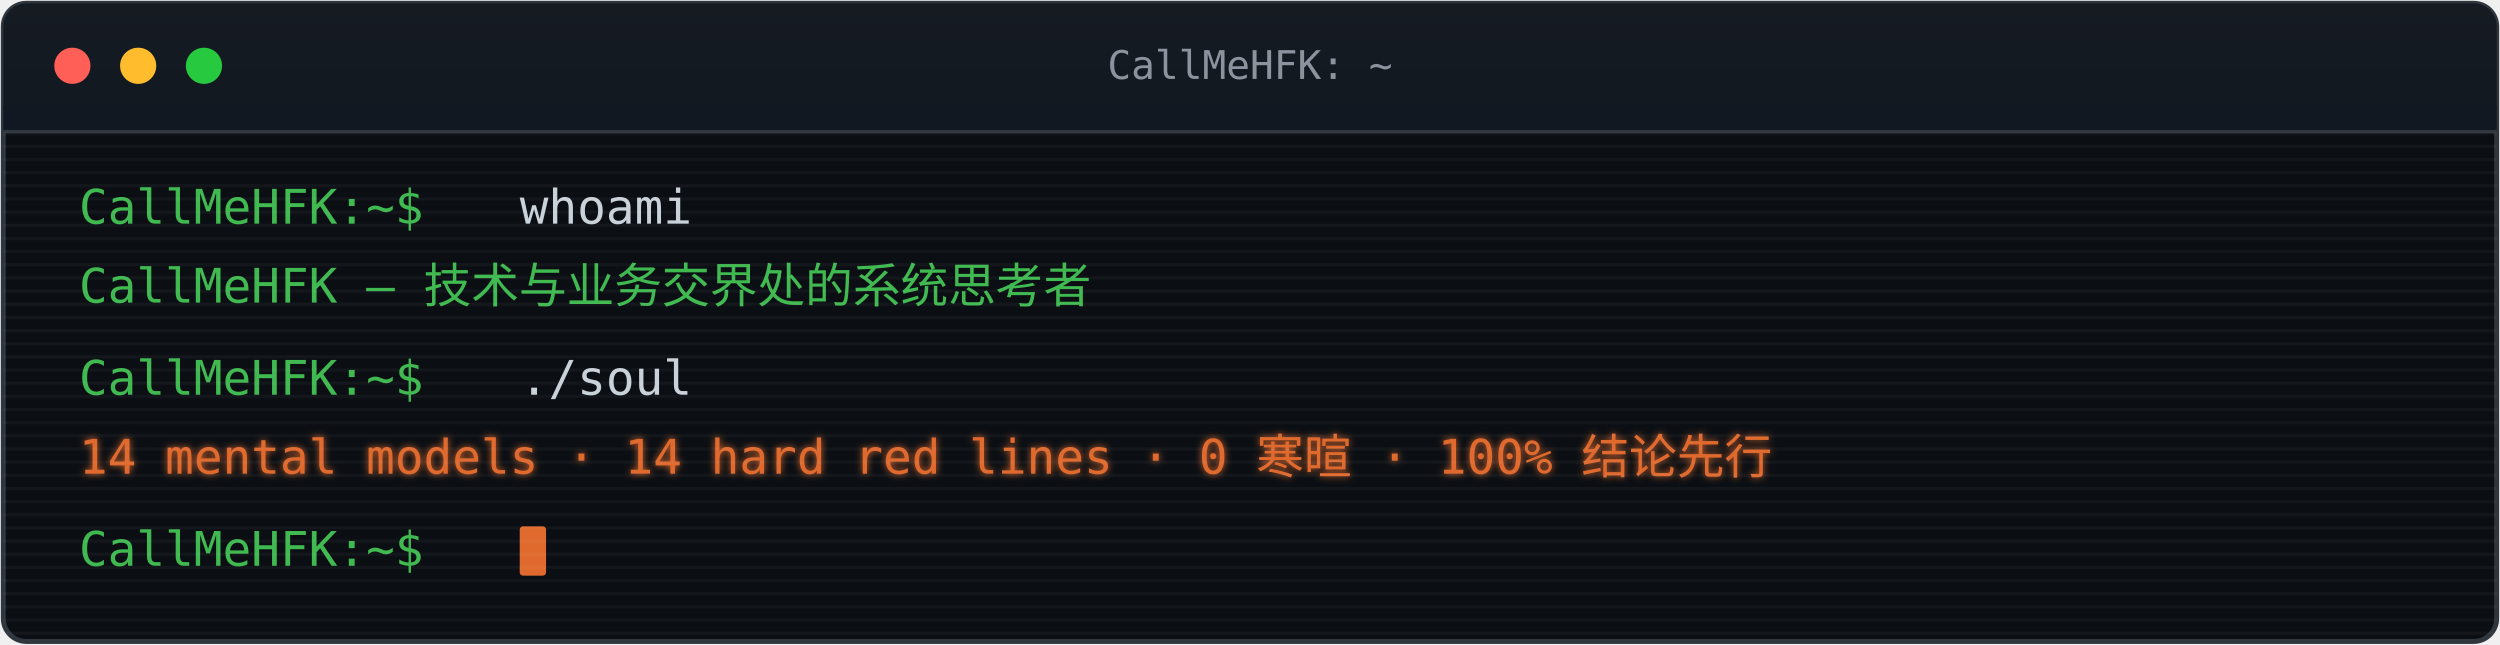
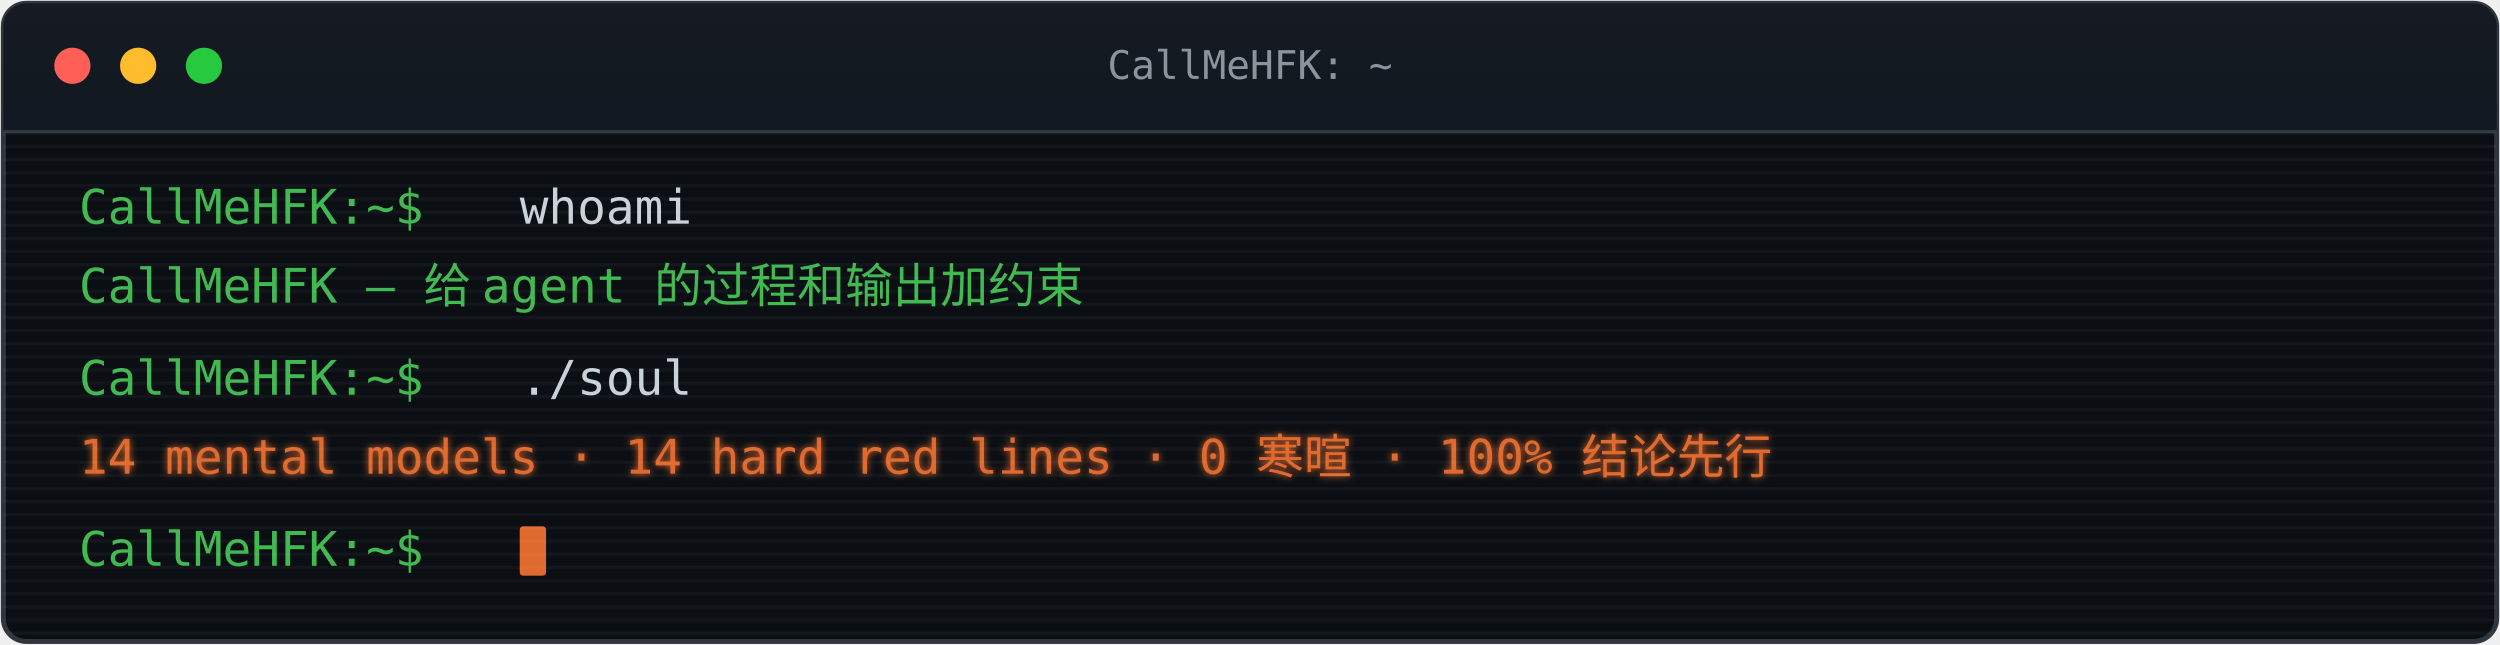
<svg xmlns="http://www.w3.org/2000/svg" viewBox="0 0 760 196" width="760" height="196" role="img" aria-label="whoami: CallMeHFK">
  <defs>
    <pattern id="scan" width="6" height="4" patternUnits="userSpaceOnUse">
      <rect width="6" height="1" fill="#ffffff" opacity="0.035" />
    </pattern>
    <filter id="glow" x="-8%" y="-40%" width="116%" height="180%">
      <feGaussianBlur stdDeviation="1.1" result="b" />
      <feMerge>
        <feMergeNode in="b" />
        <feMergeNode in="SourceGraphic" />
      </feMerge>
    </filter>
    <linearGradient id="titlebar" x1="0" y1="0" x2="0" y2="1">
      <stop offset="0%" stop-color="#161b22" />
      <stop offset="100%" stop-color="#111821" />
    </linearGradient>
    <style>
      .cursor { animation: blink 1.15s step-end infinite; }
      @keyframes blink { 50% { opacity: 0; } }
      @media (prefers-reduced-motion: reduce) {
        .cursor { animation: none; opacity: 1; }
      }
    </style>
  </defs>
  <rect x="1" y="1" width="758" height="194" rx="7" fill="#0b0f14" stroke="#30363d" stroke-width="1.5" />
  <rect x="1" y="1" width="758" height="38" rx="7" fill="url(#titlebar)" />
  <rect x="1" y="32" width="758" height="8" fill="#111821" />
  <circle cx="22" cy="20" r="5.5" fill="#ff5f56" />
  <circle cx="42" cy="20" r="5.5" fill="#ffbd2e" />
  <circle cx="62" cy="20" r="5.5" fill="#27c93f" />
  <text x="380" y="24" text-anchor="middle" font-family="ui-monospace, SFMono-Regular, Menlo, Consolas, monospace" font-size="12" fill="#8b949e">CallMeHFK: ~</text>
  <line x1="1" y1="40" x2="759" y2="40" stroke="#30363d" stroke-width="1" />
  <g font-family="ui-monospace, SFMono-Regular, Menlo, Consolas, monospace" font-size="14.5">
    <text x="24" y="68" fill="#3fb950">CallMeHFK:~$</text>
    <text x="158" y="68" fill="#c9d1d9">whoami</text>
-     <text x="24" y="92" fill="#3fb950">CallMeHFK — 技术与业务交界处的系统思考者</text>
+     <text x="24" y="92" fill="#3fb950">CallMeHFK — 给 agent 的过程和输出加约束</text>
    <text x="24" y="120" fill="#3fb950">CallMeHFK:~$</text>
    <text x="158" y="120" fill="#c9d1d9">./soul</text>
    <text x="24" y="144" fill="#e06a2d" filter="url(#glow)">14 mental models · 14 hard red lines · 0 寒暄 · 100% 结论先行</text>
    <text x="24" y="172" fill="#3fb950">CallMeHFK:~$</text>
  </g>
  <rect class="cursor" x="158" y="160" width="8" height="15" rx="1" fill="#e06a2d" />
  <rect x="1" y="40" width="758" height="155" fill="url(#scan)" pointer-events="none" />
</svg>
